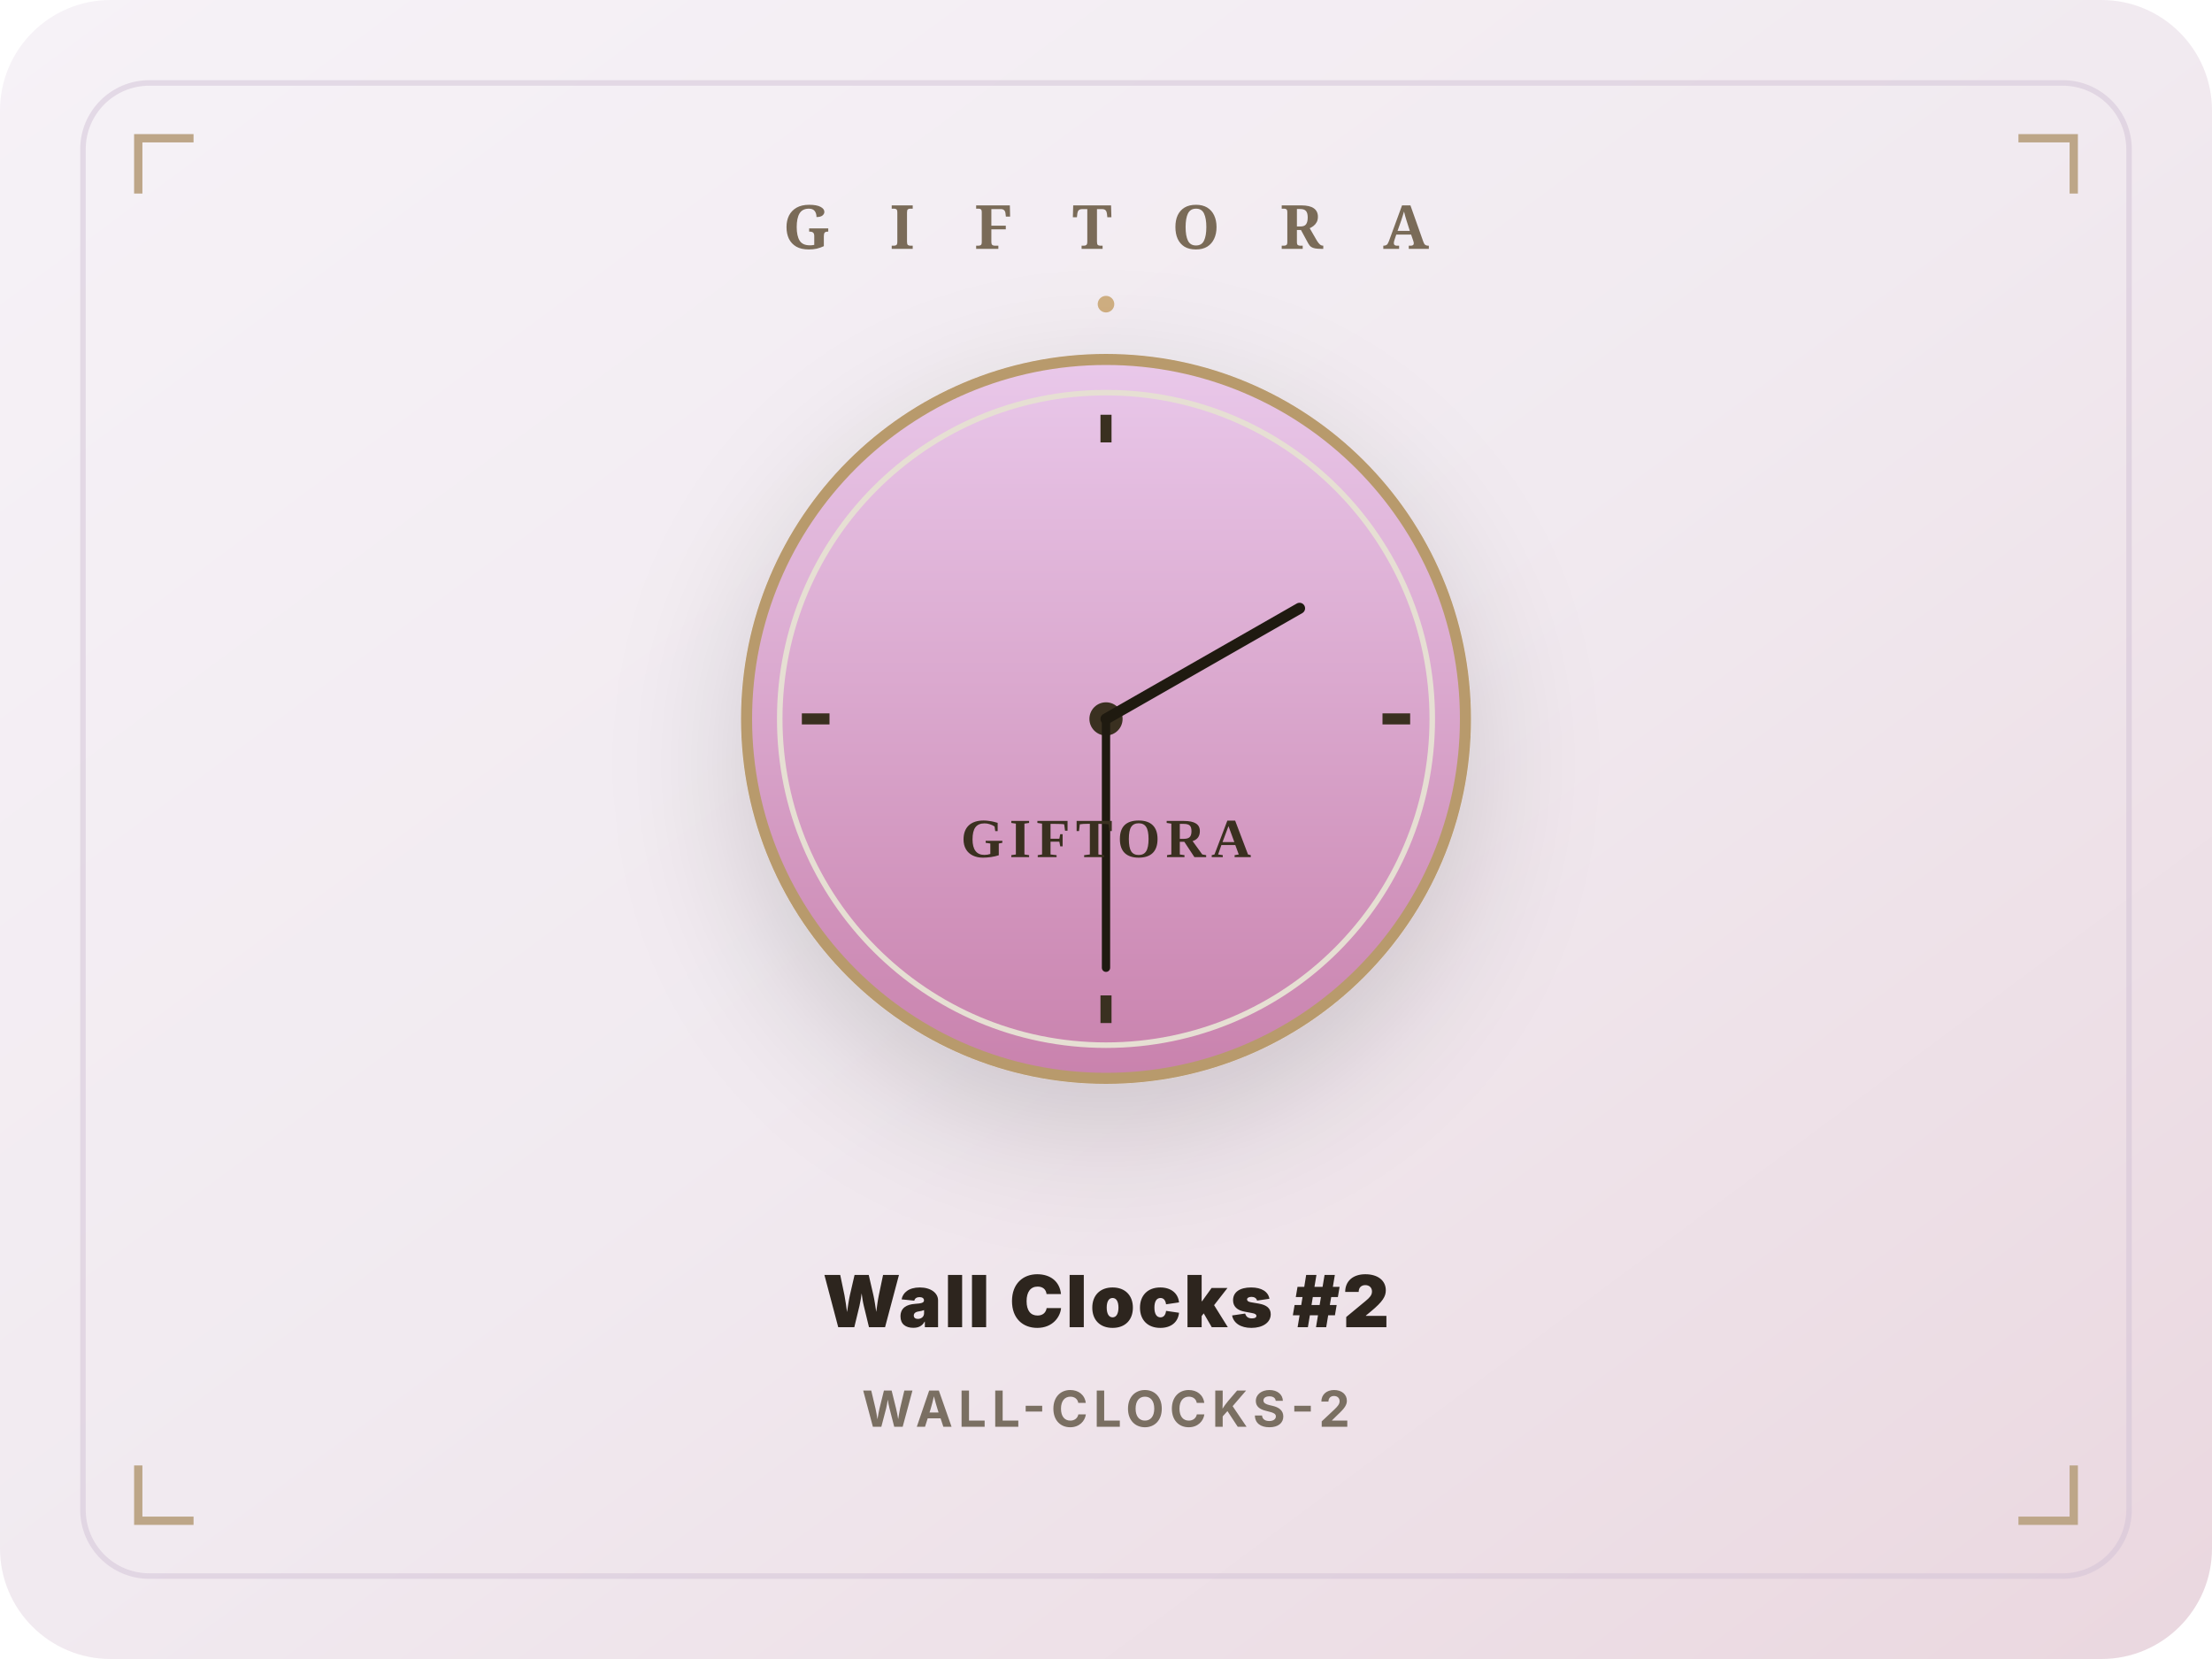
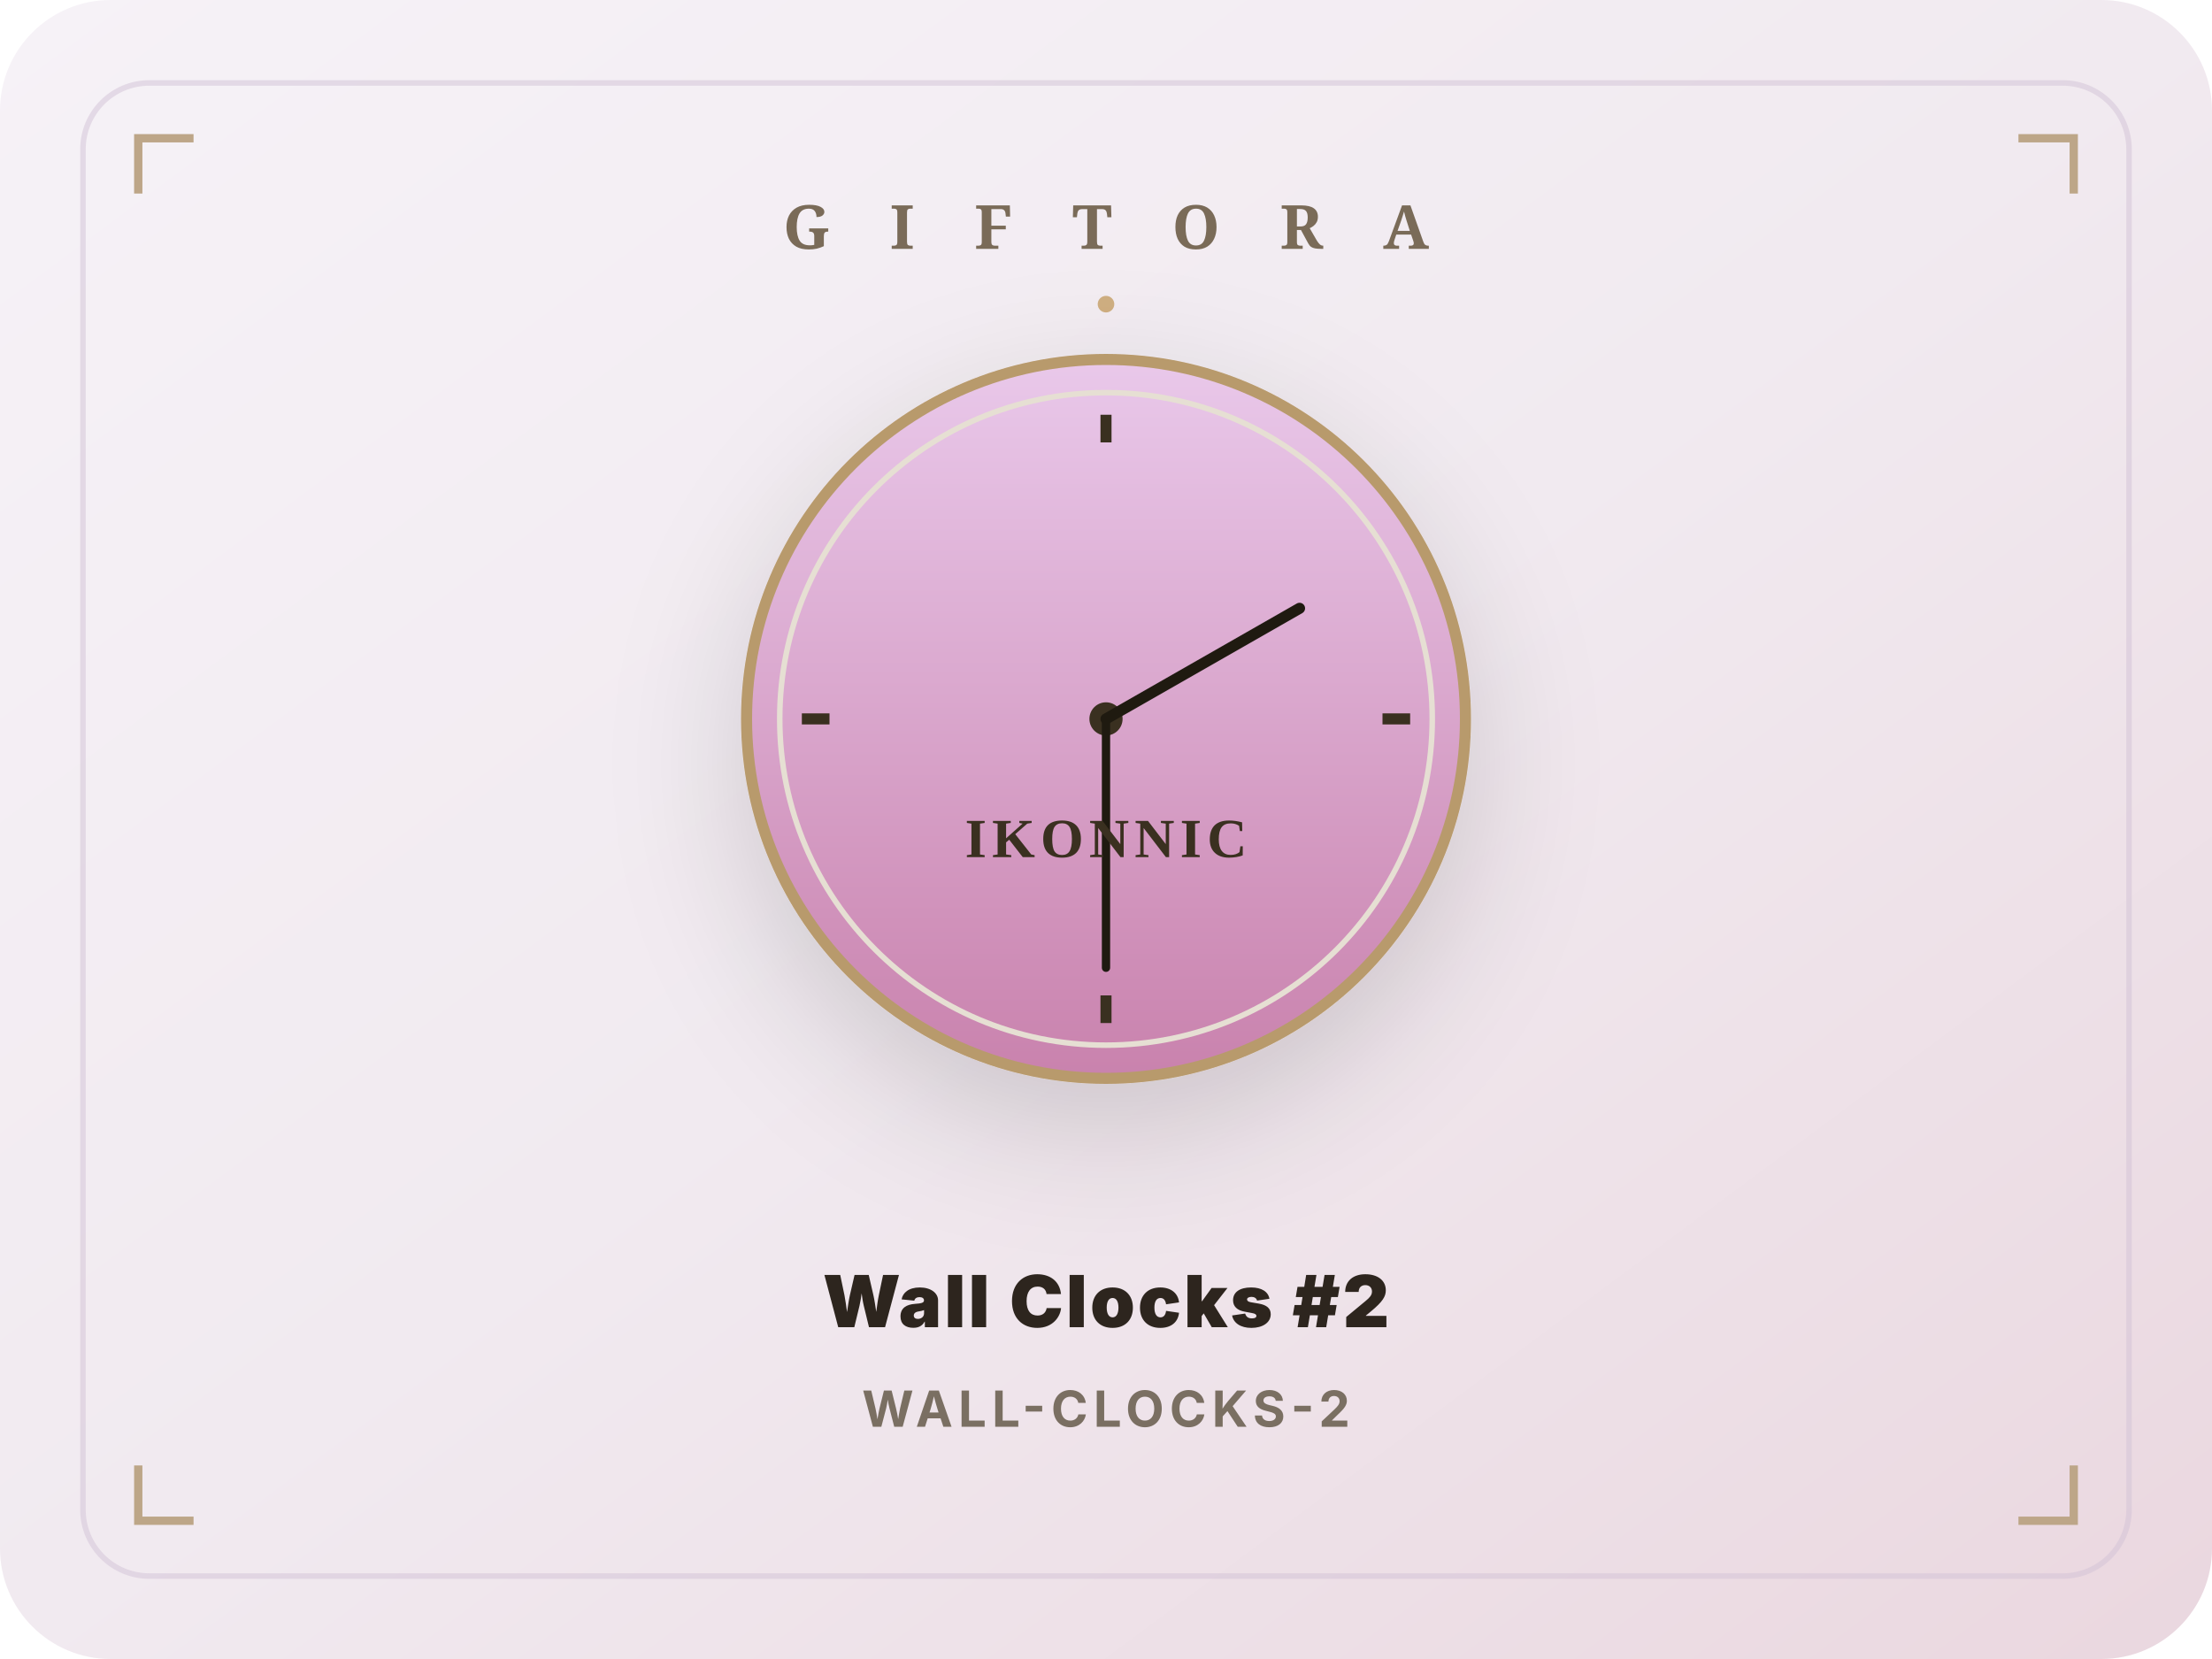
<svg xmlns="http://www.w3.org/2000/svg" viewBox="0 0 400 300" width="100%" height="100%">
  <defs>
    <linearGradient id="grad_wall-clocks_1" x1="0%" y1="0%" x2="100%" y2="100%">
      <stop offset="0%" stop-color="hsl(289, 25%, 96%)" />
      <stop offset="50%" stop-color="hsl(309, 20%, 93%)" />
      <stop offset="100%" stop-color="hsl(334, 30%, 88%)" />
    </linearGradient>
    <linearGradient id="mock_grad_wall-clocks_1" x1="0%" y1="0%" x2="0%" y2="100%">
      <stop offset="0%" stop-color="hsl(299, 45%, 85%)" />
      <stop offset="100%" stop-color="hsl(324, 40%, 65%)" />
    </linearGradient>
    <linearGradient id="stud_grad" x1="0%" y1="0%" x2="100%" y2="100%">
      <stop offset="0%" stop-color="#ffffff" />
      <stop offset="40%" stop-color="#d4af37" />
      <stop offset="100%" stop-color="#aa7c11" />
    </linearGradient>
  </defs>
  <rect width="400" height="300" rx="20" fill="url(#grad_wall-clocks_1)" />
  <rect x="15" y="15" width="370" height="270" rx="12" fill="none" stroke="hsl(289, 20%, 80%)" stroke-width="1" stroke-opacity="0.5" />
  <text x="200" y="45" font-family="'Georgia', serif" font-size="11" font-weight="900" fill="#7a6b58" text-anchor="middle" letter-spacing="4">G I F T O R A</text>
  <circle cx="200" cy="55" r="1.5" fill="#cfae81" />
  <circle cx="200" cy="130" r="65" fill="url(#mock_grad_wall-clocks_1)" stroke="#b89a6c" stroke-width="2" filter="drop-shadow(0px 8px 12px rgba(0,0,0,0.15))" />
  <circle cx="200" cy="130" r="59" fill="none" stroke="#e6dfd3" stroke-width="1" />
  <circle cx="200" cy="130" r="3" fill="#3a3020" />
  <line x1="200" y1="75" x2="200" y2="80" stroke="#3a3020" stroke-width="2" />
  <line x1="200" y1="180" x2="200" y2="185" stroke="#3a3020" stroke-width="2" />
  <line x1="145" y1="130" x2="150" y2="130" stroke="#3a3020" stroke-width="2" />
  <line x1="250" y1="130" x2="255" y2="130" stroke="#3a3020" stroke-width="2" />
  <line x1="200" y1="130" x2="235" y2="110" stroke="#1f1a10" stroke-width="2" stroke-linecap="round" />
  <line x1="200" y1="130" x2="200" y2="175" stroke="#1f1a10" stroke-width="1.5" stroke-linecap="round" />
-   <text x="200" y="155" font-family="'Times New Roman', serif" font-size="10" font-weight="bold" fill="#3a3020" text-anchor="middle" letter-spacing="1">GIFTORA</text>
+   <text x="200" y="155" font-family="'Times New Roman', serif" font-size="10" font-weight="bold" fill="#3a3020" text-anchor="middle" letter-spacing="1">IKONNIC</text>
  <text x="200" y="240" font-family="'Inter', sans-serif" font-size="13" font-weight="900" fill="#2d251e" text-anchor="middle" letter-spacing="0.5">Wall Clocks #2</text>
  <text x="200" y="258" font-family="'Inter', sans-serif" font-size="9" font-weight="bold" fill="#7a6f62" text-anchor="middle" letter-spacing="1">WALL-CLOCKS-2</text>
  <path d="M 25 35 L 25 25 L 35 25" fill="none" stroke="#bda688" stroke-width="1.5" />
  <path d="M 375 35 L 375 25 L 365 25" fill="none" stroke="#bda688" stroke-width="1.5" />
  <path d="M 25 265 L 25 275 L 35 275" fill="none" stroke="#bda688" stroke-width="1.5" />
  <path d="M 375 265 L 375 275 L 365 275" fill="none" stroke="#bda688" stroke-width="1.5" />
</svg>
